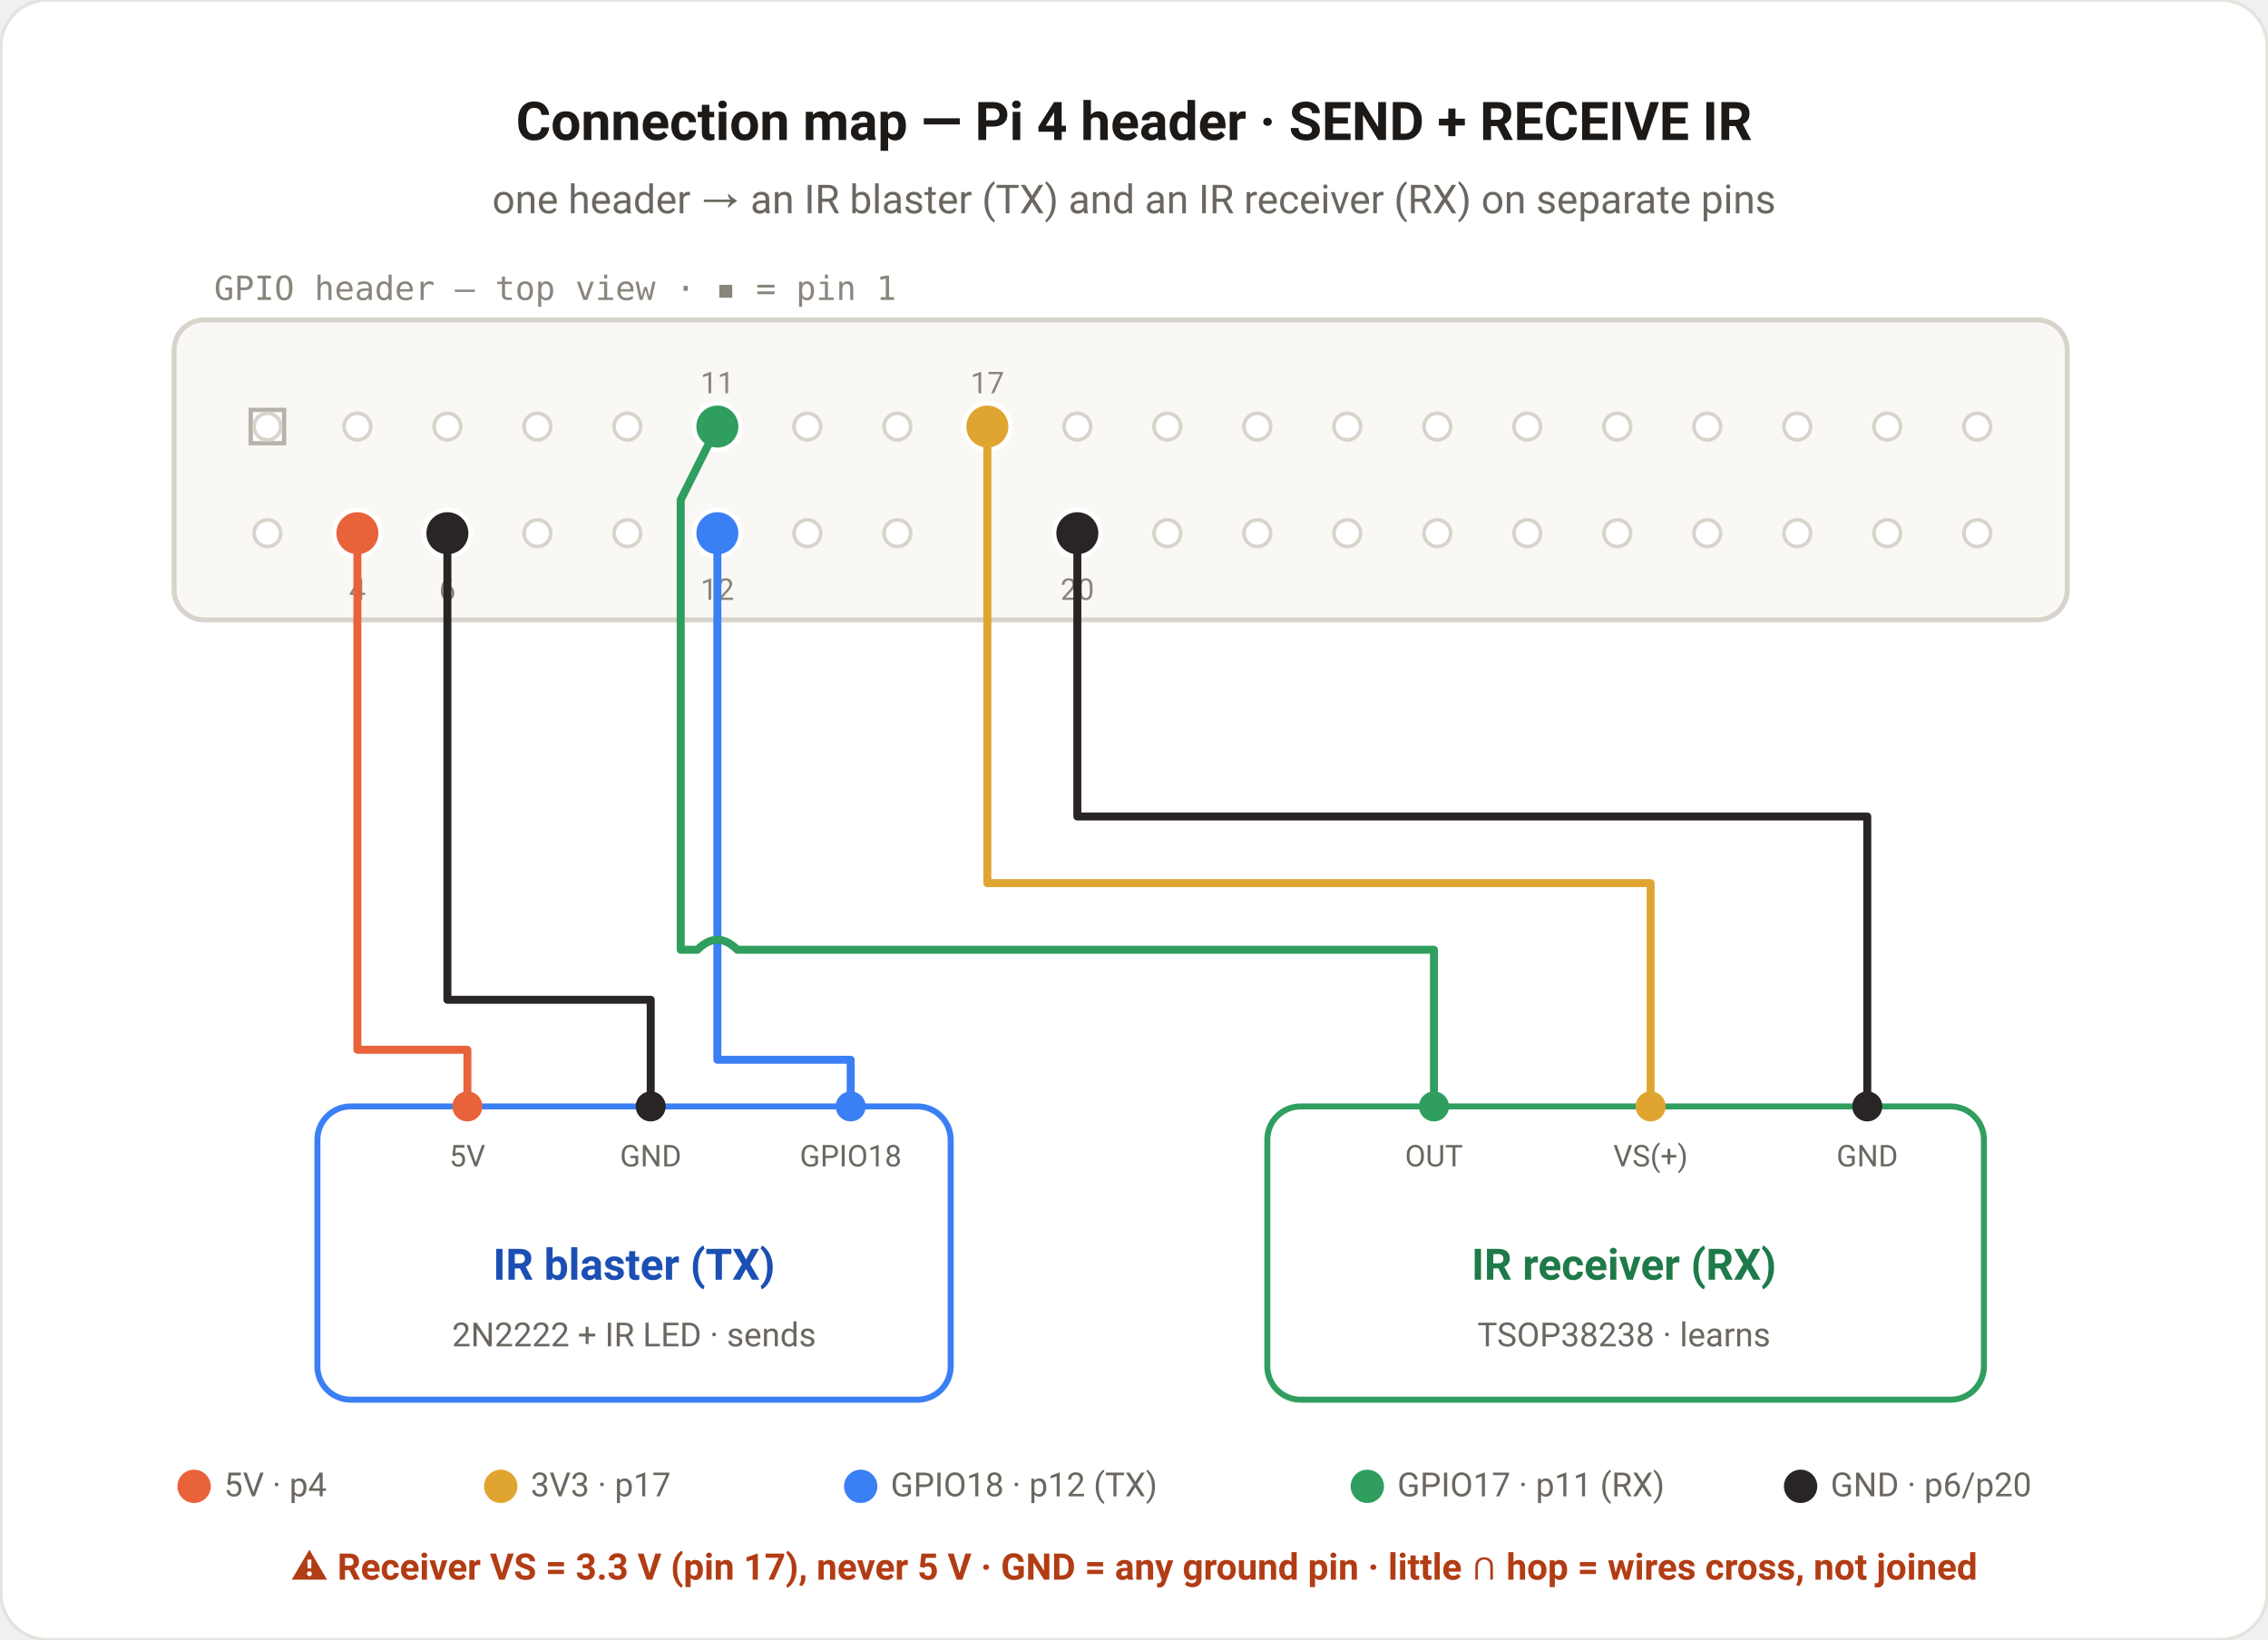
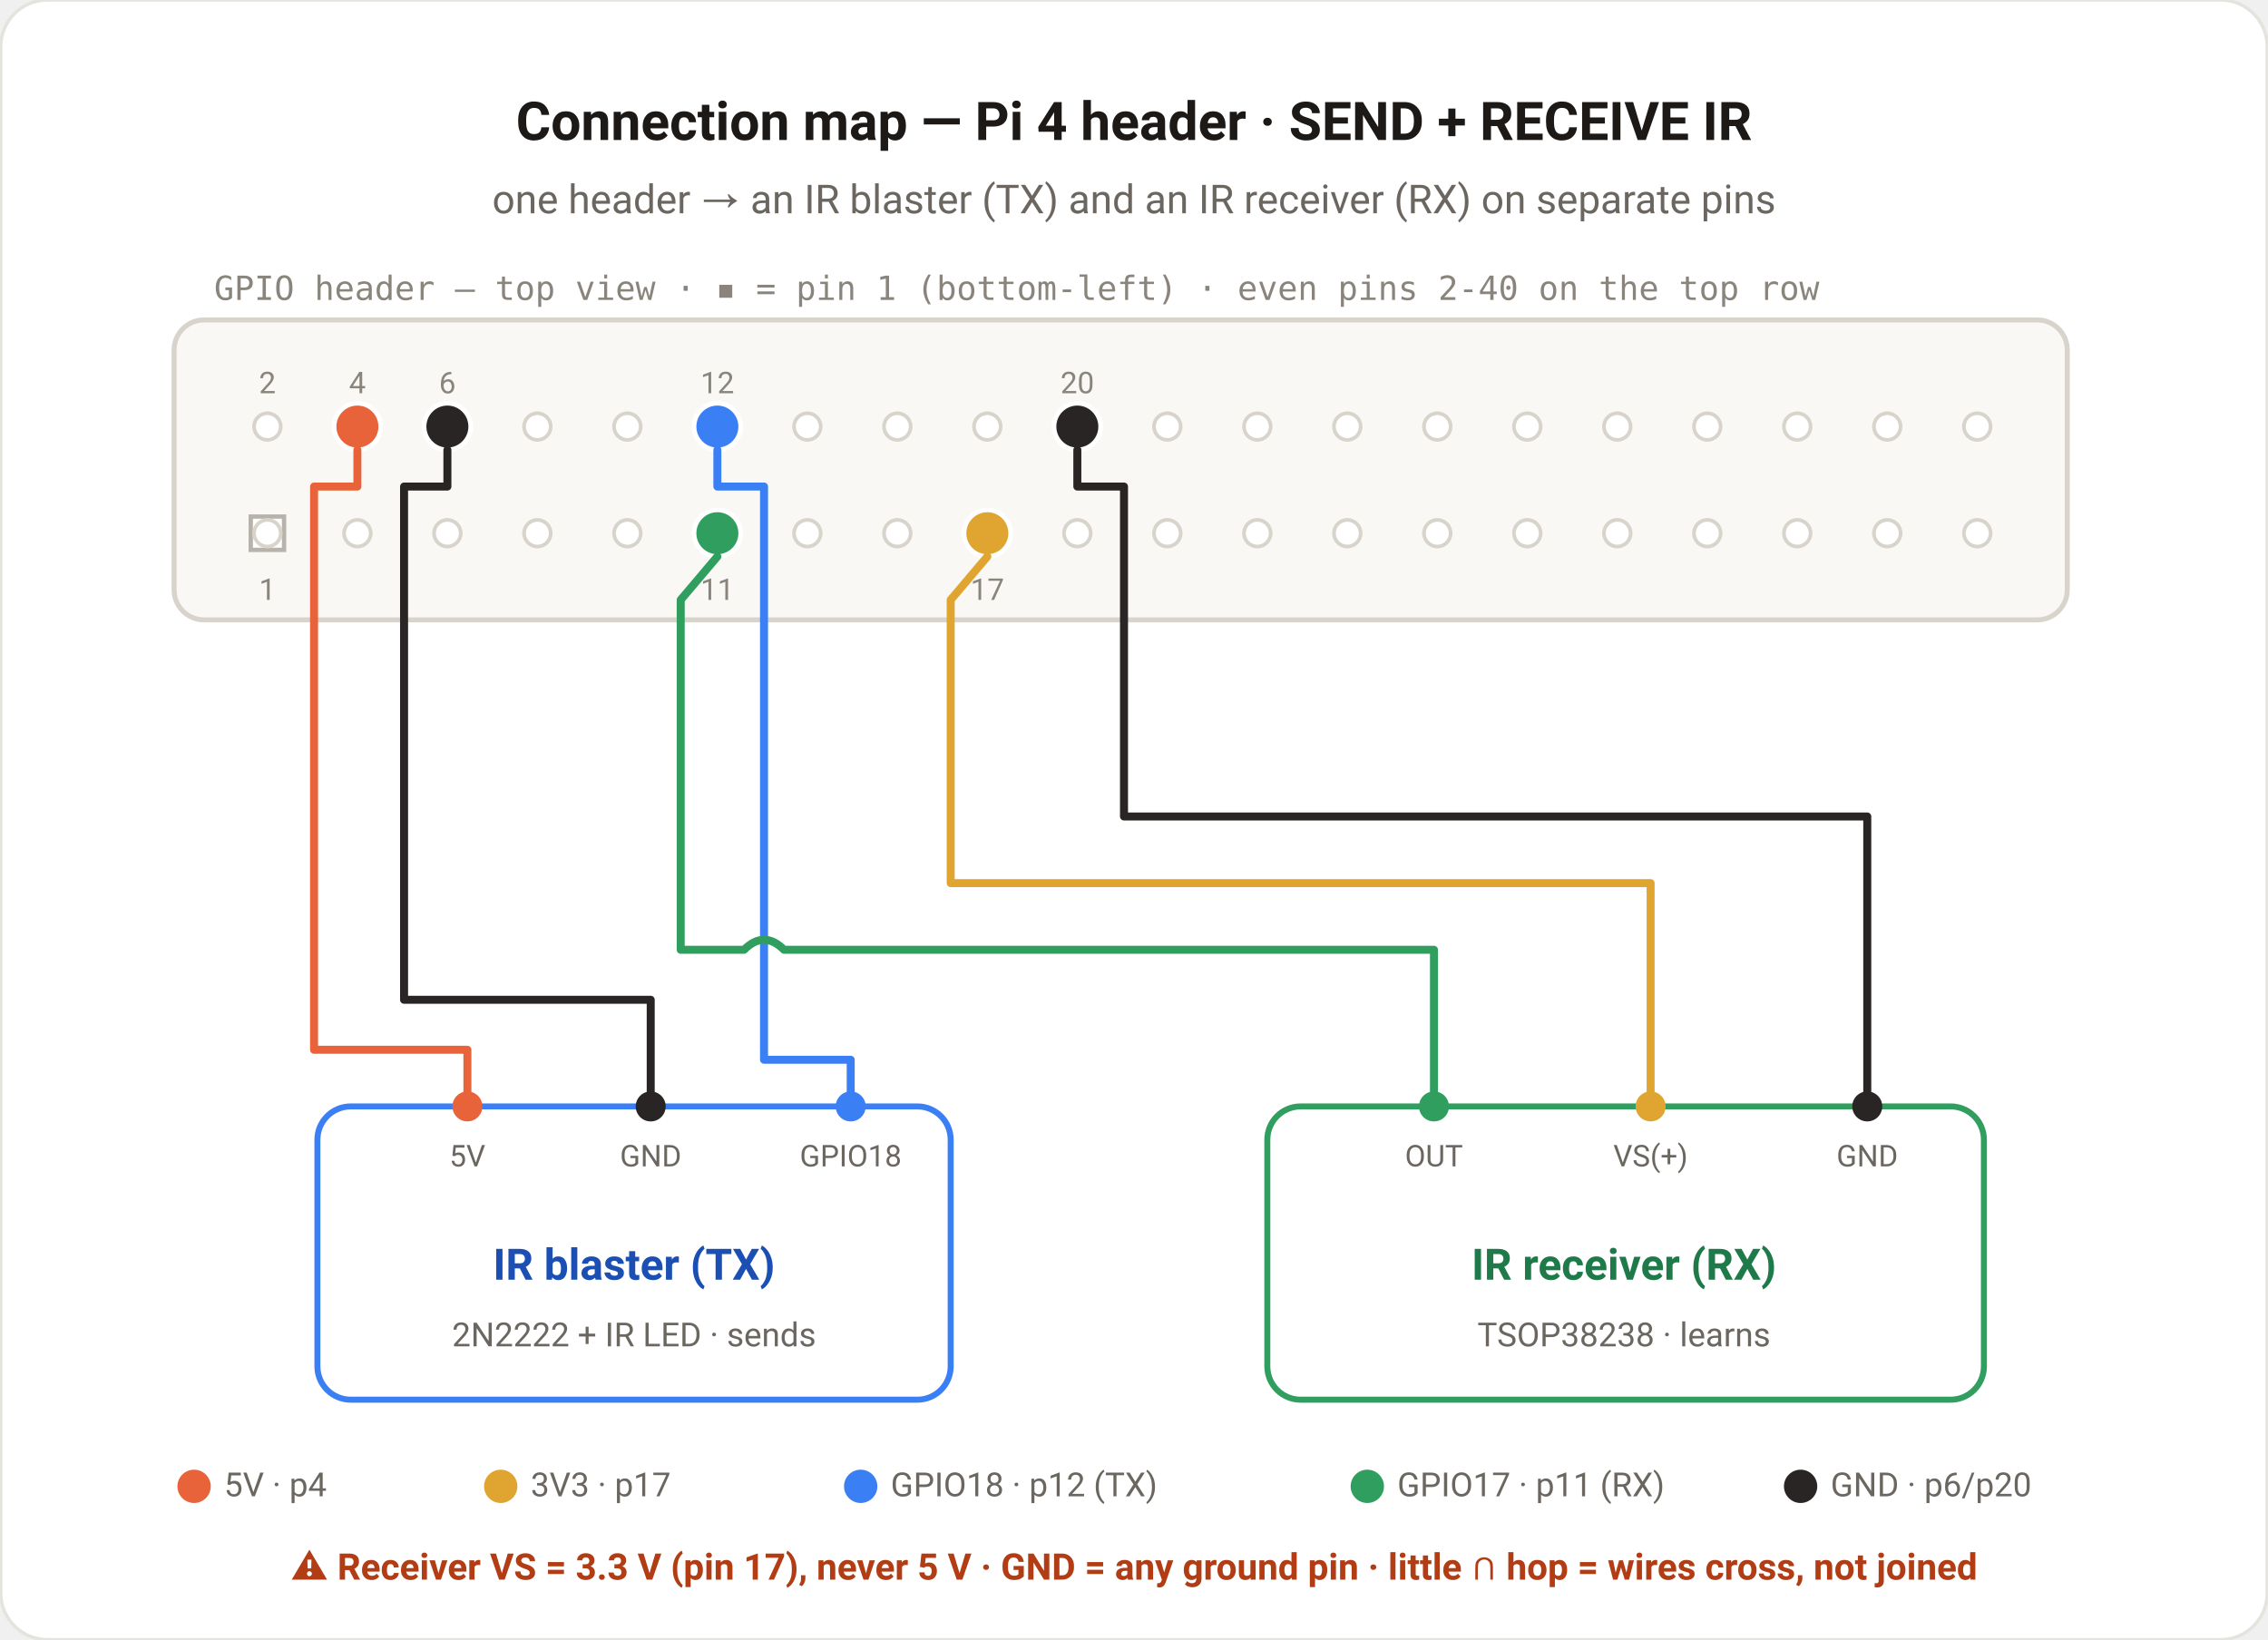
<svg xmlns="http://www.w3.org/2000/svg" width="816" height="590" viewBox="0 0 680 492" role="img">
  <style>
    text{font-family:-apple-system,BlinkMacSystemFont,"Segoe UI",Roboto,Helvetica,Arial,sans-serif}
    .mono{font-family:ui-monospace,SFMono-Regular,Menlo,Consolas,monospace}
  </style>
  <rect x="0" y="0" width="680" height="492" rx="14" fill="#ffffff" stroke="#e5e3dd" stroke-width="1" />
  <text x="340" y="42" text-anchor="middle" font-size="16" font-weight="600" fill="#1c1917">Connection map — Pi 4 header · SEND + RECEIVE IR</text>
  <text x="340" y="64" text-anchor="middle" font-size="12" fill="#6b6760">one header → an IR blaster (TX) and an IR receiver (RX) on separate pins</text>
  <rect x="52" y="96" width="568" height="90" rx="9" fill="#faf8f4" stroke="#d8d4cc" stroke-width="1.5" />
-   <text x="64" y="90" class="mono" font-size="10" fill="#8a857c">GPIO header — top view · ▪ = pin 1</text>
-   <rect x="75" y="123" width="10" height="10" fill="#ffffff" stroke="#b8b3aa" stroke-width="1.3" />
+   <text x="64" y="90" class="mono" font-size="10" fill="#8a857c">GPIO header — top view · ▪ = pin 1 (bottom-left) · even pins 2-40 on the top row</text>
+   <rect x="75" y="155" width="10" height="10" fill="#ffffff" stroke="#b8b3aa" stroke-width="1.3" />
  <g fill="#ffffff" stroke="#d8d4cc" stroke-width="1.1">
    <circle cx="80" cy="128" r="4" />
-     <circle cx="107" cy="128" r="4" />
-     <circle cx="134" cy="128" r="4" />
    <circle cx="161" cy="128" r="4" />
    <circle cx="188" cy="128" r="4" />
-     <circle cx="215" cy="128" r="4" />
    <circle cx="242" cy="128" r="4" />
    <circle cx="269" cy="128" r="4" />
    <circle cx="296" cy="128" r="4" />
-     <circle cx="323" cy="128" r="4" />
    <circle cx="350" cy="128" r="4" />
    <circle cx="377" cy="128" r="4" />
    <circle cx="404" cy="128" r="4" />
    <circle cx="431" cy="128" r="4" />
    <circle cx="458" cy="128" r="4" />
    <circle cx="485" cy="128" r="4" />
    <circle cx="512" cy="128" r="4" />
    <circle cx="539" cy="128" r="4" />
    <circle cx="566" cy="128" r="4" />
    <circle cx="593" cy="128" r="4" />
    <circle cx="80" cy="160" r="4" />
+     <circle cx="107" cy="160" r="4" />
+     <circle cx="134" cy="160" r="4" />
    <circle cx="161" cy="160" r="4" />
    <circle cx="188" cy="160" r="4" />
    <circle cx="242" cy="160" r="4" />
    <circle cx="269" cy="160" r="4" />
+     <circle cx="323" cy="160" r="4" />
    <circle cx="350" cy="160" r="4" />
    <circle cx="377" cy="160" r="4" />
    <circle cx="404" cy="160" r="4" />
    <circle cx="431" cy="160" r="4" />
    <circle cx="458" cy="160" r="4" />
    <circle cx="485" cy="160" r="4" />
    <circle cx="512" cy="160" r="4" />
    <circle cx="539" cy="160" r="4" />
    <circle cx="566" cy="160" r="4" />
    <circle cx="593" cy="160" r="4" />
  </g>
-   <circle cx="107" cy="160" r="7" fill="#e8633a" stroke="#ffffff" stroke-width="1.4" />
-   <circle cx="134" cy="160" r="7" fill="#292524" stroke="#ffffff" stroke-width="1.4" />
-   <circle cx="215" cy="128" r="7" fill="#2f9e5f" stroke="#ffffff" stroke-width="1.4" />
-   <circle cx="215" cy="160" r="7" fill="#3b7ff5" stroke="#ffffff" stroke-width="1.4" />
-   <circle cx="296" cy="128" r="7" fill="#e0a531" stroke="#ffffff" stroke-width="1.4" />
-   <circle cx="323" cy="160" r="7" fill="#292524" stroke="#ffffff" stroke-width="1.4" />
+   <circle cx="107" cy="128" r="7" fill="#e8633a" stroke="#ffffff" stroke-width="1.4" />
+   <circle cx="134" cy="128" r="7" fill="#292524" stroke="#ffffff" stroke-width="1.4" />
+   <circle cx="215" cy="128" r="7" fill="#3b7ff5" stroke="#ffffff" stroke-width="1.4" />
+   <circle cx="323" cy="128" r="7" fill="#292524" stroke="#ffffff" stroke-width="1.4" />
+   <circle cx="215" cy="160" r="7" fill="#2f9e5f" stroke="#ffffff" stroke-width="1.4" />
+   <circle cx="296" cy="160" r="7" fill="#e0a531" stroke="#ffffff" stroke-width="1.4" />
  <g class="mono" font-size="9" fill="#8a857c" text-anchor="middle">
-     <text x="215" y="118">11</text>
-     <text x="296" y="118">17</text>
-     <text x="107" y="180">4</text>
-     <text x="134" y="180">6</text>
-     <text x="215" y="180">12</text>
-     <text x="323" y="180">20</text>
+     <text x="80" y="118">2</text>
+     <text x="107" y="118">4</text>
+     <text x="134" y="118">6</text>
+     <text x="215" y="118">12</text>
+     <text x="323" y="118">20</text>
+     <text x="80" y="180">1</text>
+     <text x="215" y="180">11</text>
+     <text x="296" y="180">17</text>
  </g>
-   <path d="M107,160 V315 H140 V332" fill="none" stroke="#e8633a" stroke-width="2.4" stroke-linecap="round" stroke-linejoin="round" />
-   <path d="M134,160 V300 H195 V332" fill="none" stroke="#292524" stroke-width="2.4" stroke-linecap="round" stroke-linejoin="round" />
-   <path d="M215,160 V318 H255 V332" fill="none" stroke="#3b7ff5" stroke-width="2.4" stroke-linecap="round" stroke-linejoin="round" />
-   <path d="M215,128 L204,150 V285 H209 Q215,279 221,285 H430 V332" fill="none" stroke="#2f9e5f" stroke-width="2.4" stroke-linecap="round" stroke-linejoin="round" />
-   <path d="M296,128 V265 H495 V332" fill="none" stroke="#e0a531" stroke-width="2.4" stroke-linecap="round" stroke-linejoin="round" />
-   <path d="M323,160 V245 H560 V332" fill="none" stroke="#292524" stroke-width="2.4" stroke-linecap="round" stroke-linejoin="round" />
+   <path d="M107,135 V146 H94 V315 H140 V332" fill="none" stroke="#e8633a" stroke-width="2.4" stroke-linecap="round" stroke-linejoin="round" />
+   <path d="M134,135 V146 H121 V300 H195 V332" fill="none" stroke="#292524" stroke-width="2.4" stroke-linecap="round" stroke-linejoin="round" />
+   <path d="M215,135 V146 H229 V318 H255 V332" fill="none" stroke="#3b7ff5" stroke-width="2.4" stroke-linecap="round" stroke-linejoin="round" />
+   <path d="M215,167 L204,180 V285 H223 Q229,279 235,285 H430 V332" fill="none" stroke="#2f9e5f" stroke-width="2.4" stroke-linecap="round" stroke-linejoin="round" />
+   <path d="M296,167 L285,180 V265 H495 V332" fill="none" stroke="#e0a531" stroke-width="2.4" stroke-linecap="round" stroke-linejoin="round" />
+   <path d="M323,135 V146 H337 V245 H560 V332" fill="none" stroke="#292524" stroke-width="2.4" stroke-linecap="round" stroke-linejoin="round" />
  <rect x="95" y="332" width="190" height="88" rx="10" fill="#ffffff" stroke="#3b7ff5" stroke-width="1.8" />
  <circle cx="140" cy="332" r="4.5" fill="#e8633a" />
  <circle cx="195" cy="332" r="4.5" fill="#292524" />
  <circle cx="255" cy="332" r="4.5" fill="#3b7ff5" />
  <g class="mono" font-size="9" fill="#6b6760" text-anchor="middle">
    <text x="140" y="350">5V</text>
    <text x="195" y="350">GND</text>
    <text x="255" y="350">GPIO18</text>
  </g>
  <text x="190" y="384" text-anchor="middle" font-size="13" font-weight="600" fill="#1b4fb3">IR blaster (TX)</text>
  <text x="190" y="404" text-anchor="middle" font-size="10" fill="#6b6760">2N2222 + IR LED · sends</text>
  <rect x="380" y="332" width="215" height="88" rx="10" fill="#ffffff" stroke="#2f9e5f" stroke-width="1.8" />
  <circle cx="430" cy="332" r="4.5" fill="#2f9e5f" />
  <circle cx="495" cy="332" r="4.5" fill="#e0a531" />
  <circle cx="560" cy="332" r="4.5" fill="#292524" />
  <g class="mono" font-size="9" fill="#6b6760" text-anchor="middle">
    <text x="430" y="350">OUT</text>
    <text x="495" y="350">VS(+)</text>
    <text x="560" y="350">GND</text>
  </g>
  <text x="487" y="384" text-anchor="middle" font-size="13" font-weight="600" fill="#1e7a49">IR receiver (RX)</text>
  <text x="487" y="404" text-anchor="middle" font-size="10" fill="#6b6760">TSOP38238 · learns</text>
  <g font-size="10" fill="#6b6760">
    <circle cx="58" cy="446" r="5" fill="#e8633a" />
    <text x="67" y="449">5V · p4</text>
    <circle cx="150" cy="446" r="5" fill="#e0a531" />
    <text x="159" y="449">3V3 · p17</text>
    <circle cx="258" cy="446" r="5" fill="#3b7ff5" />
    <text x="267" y="449">GPIO18 · p12 (TX)</text>
    <circle cx="410" cy="446" r="5" fill="#2f9e5f" />
    <text x="419" y="449">GPIO17 · p11 (RX)</text>
    <circle cx="540" cy="446" r="5" fill="#292524" />
    <text x="549" y="449">GND · p6/p20</text>
  </g>
  <text x="340" y="474" text-anchor="middle" font-size="11" font-weight="600" fill="#b23c14">⚠ Receiver VS = 3.3 V (pin 17), never 5 V · GND = any ground pin · little ∩ hop = wires cross, not joined</text>
</svg>
